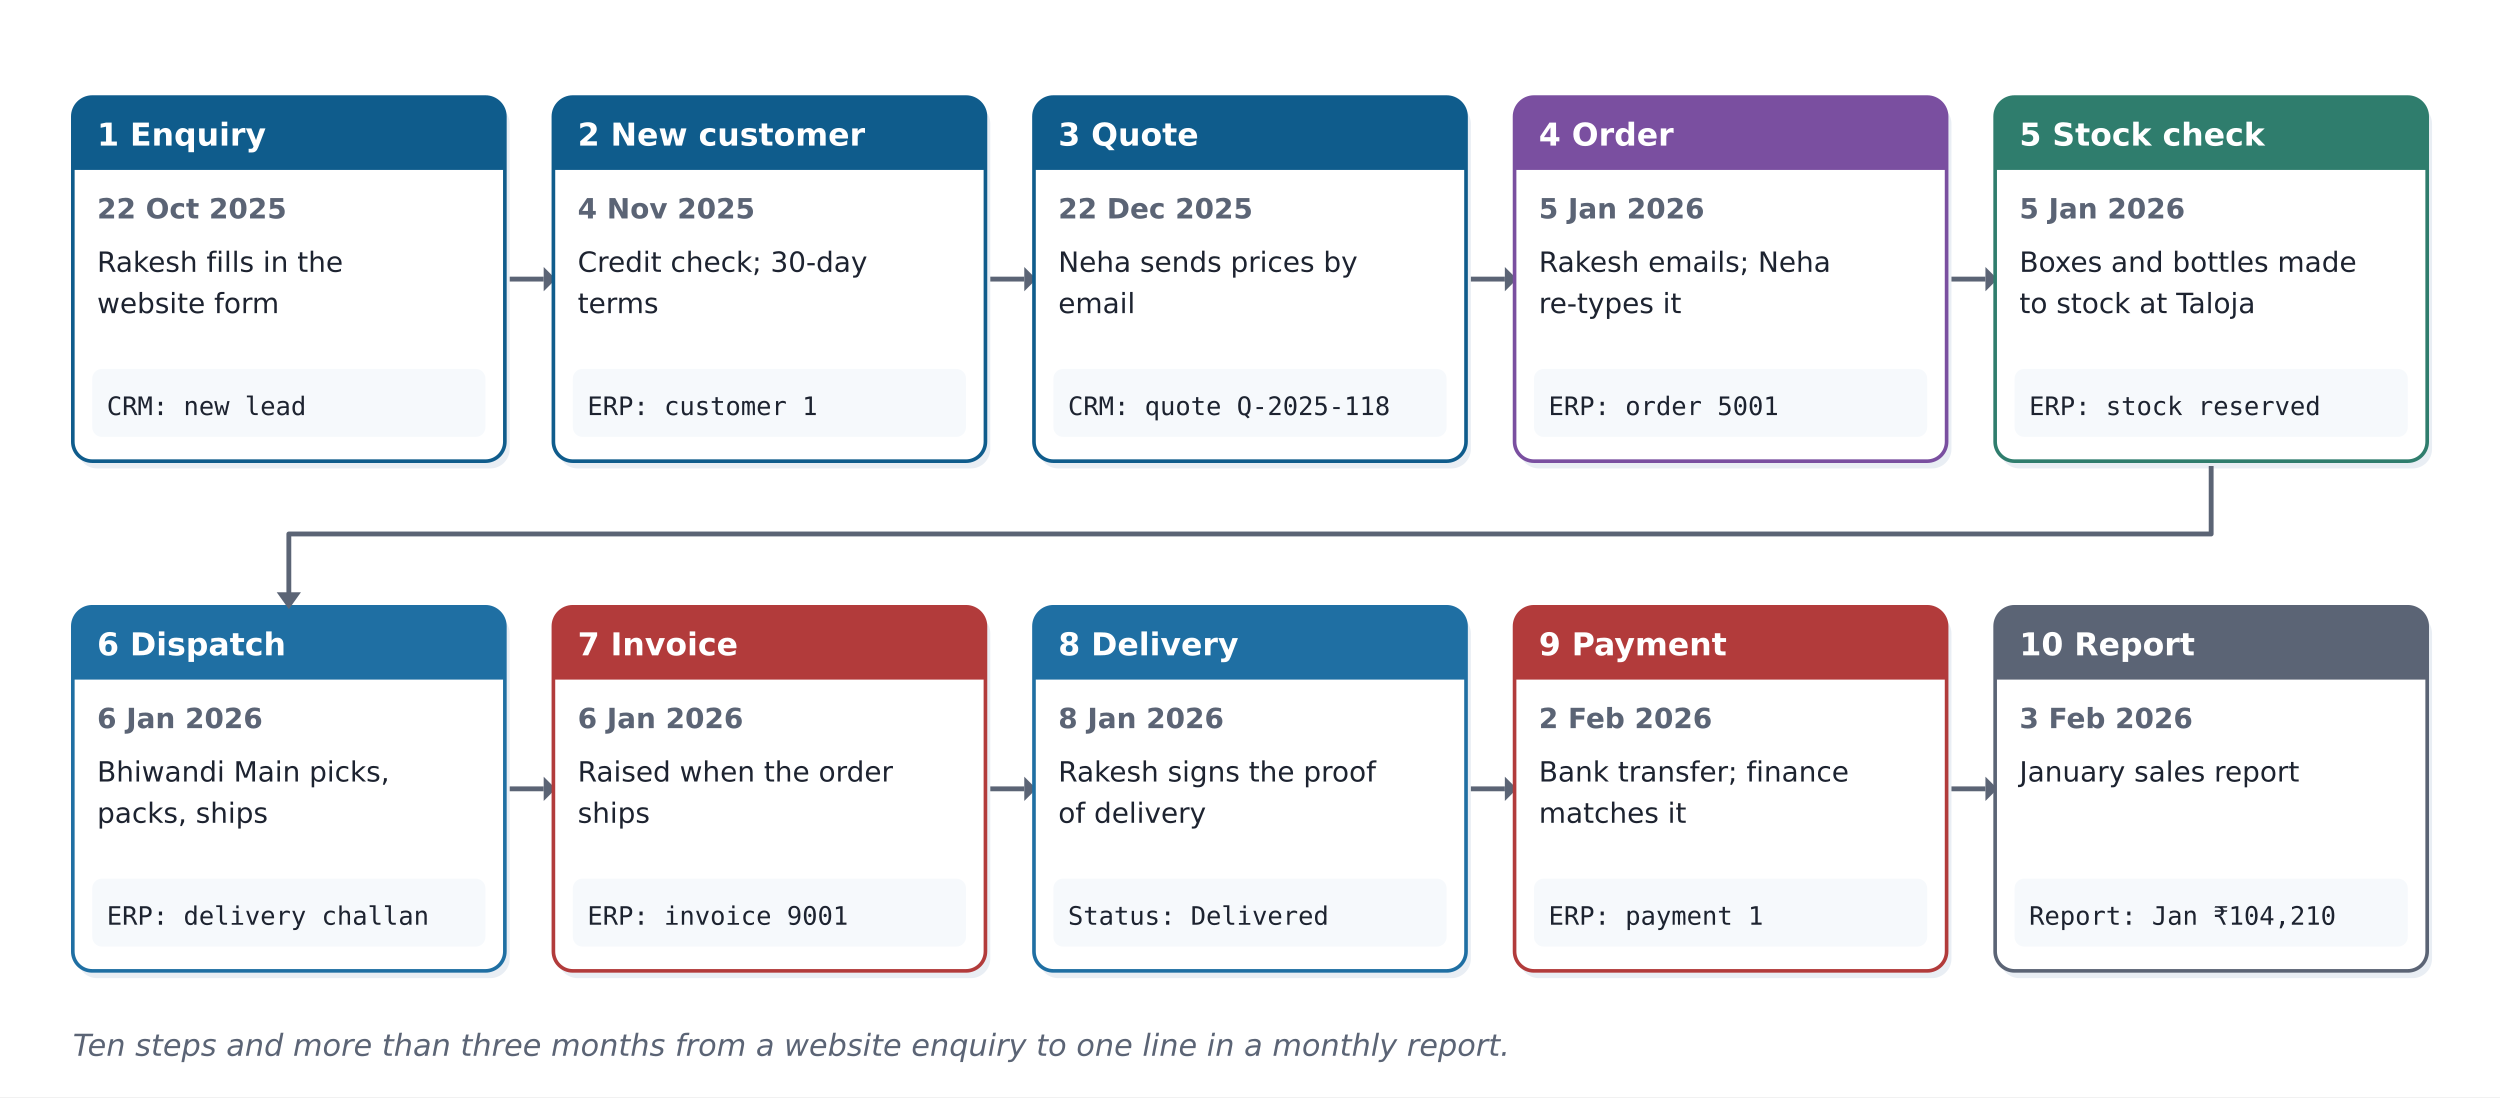
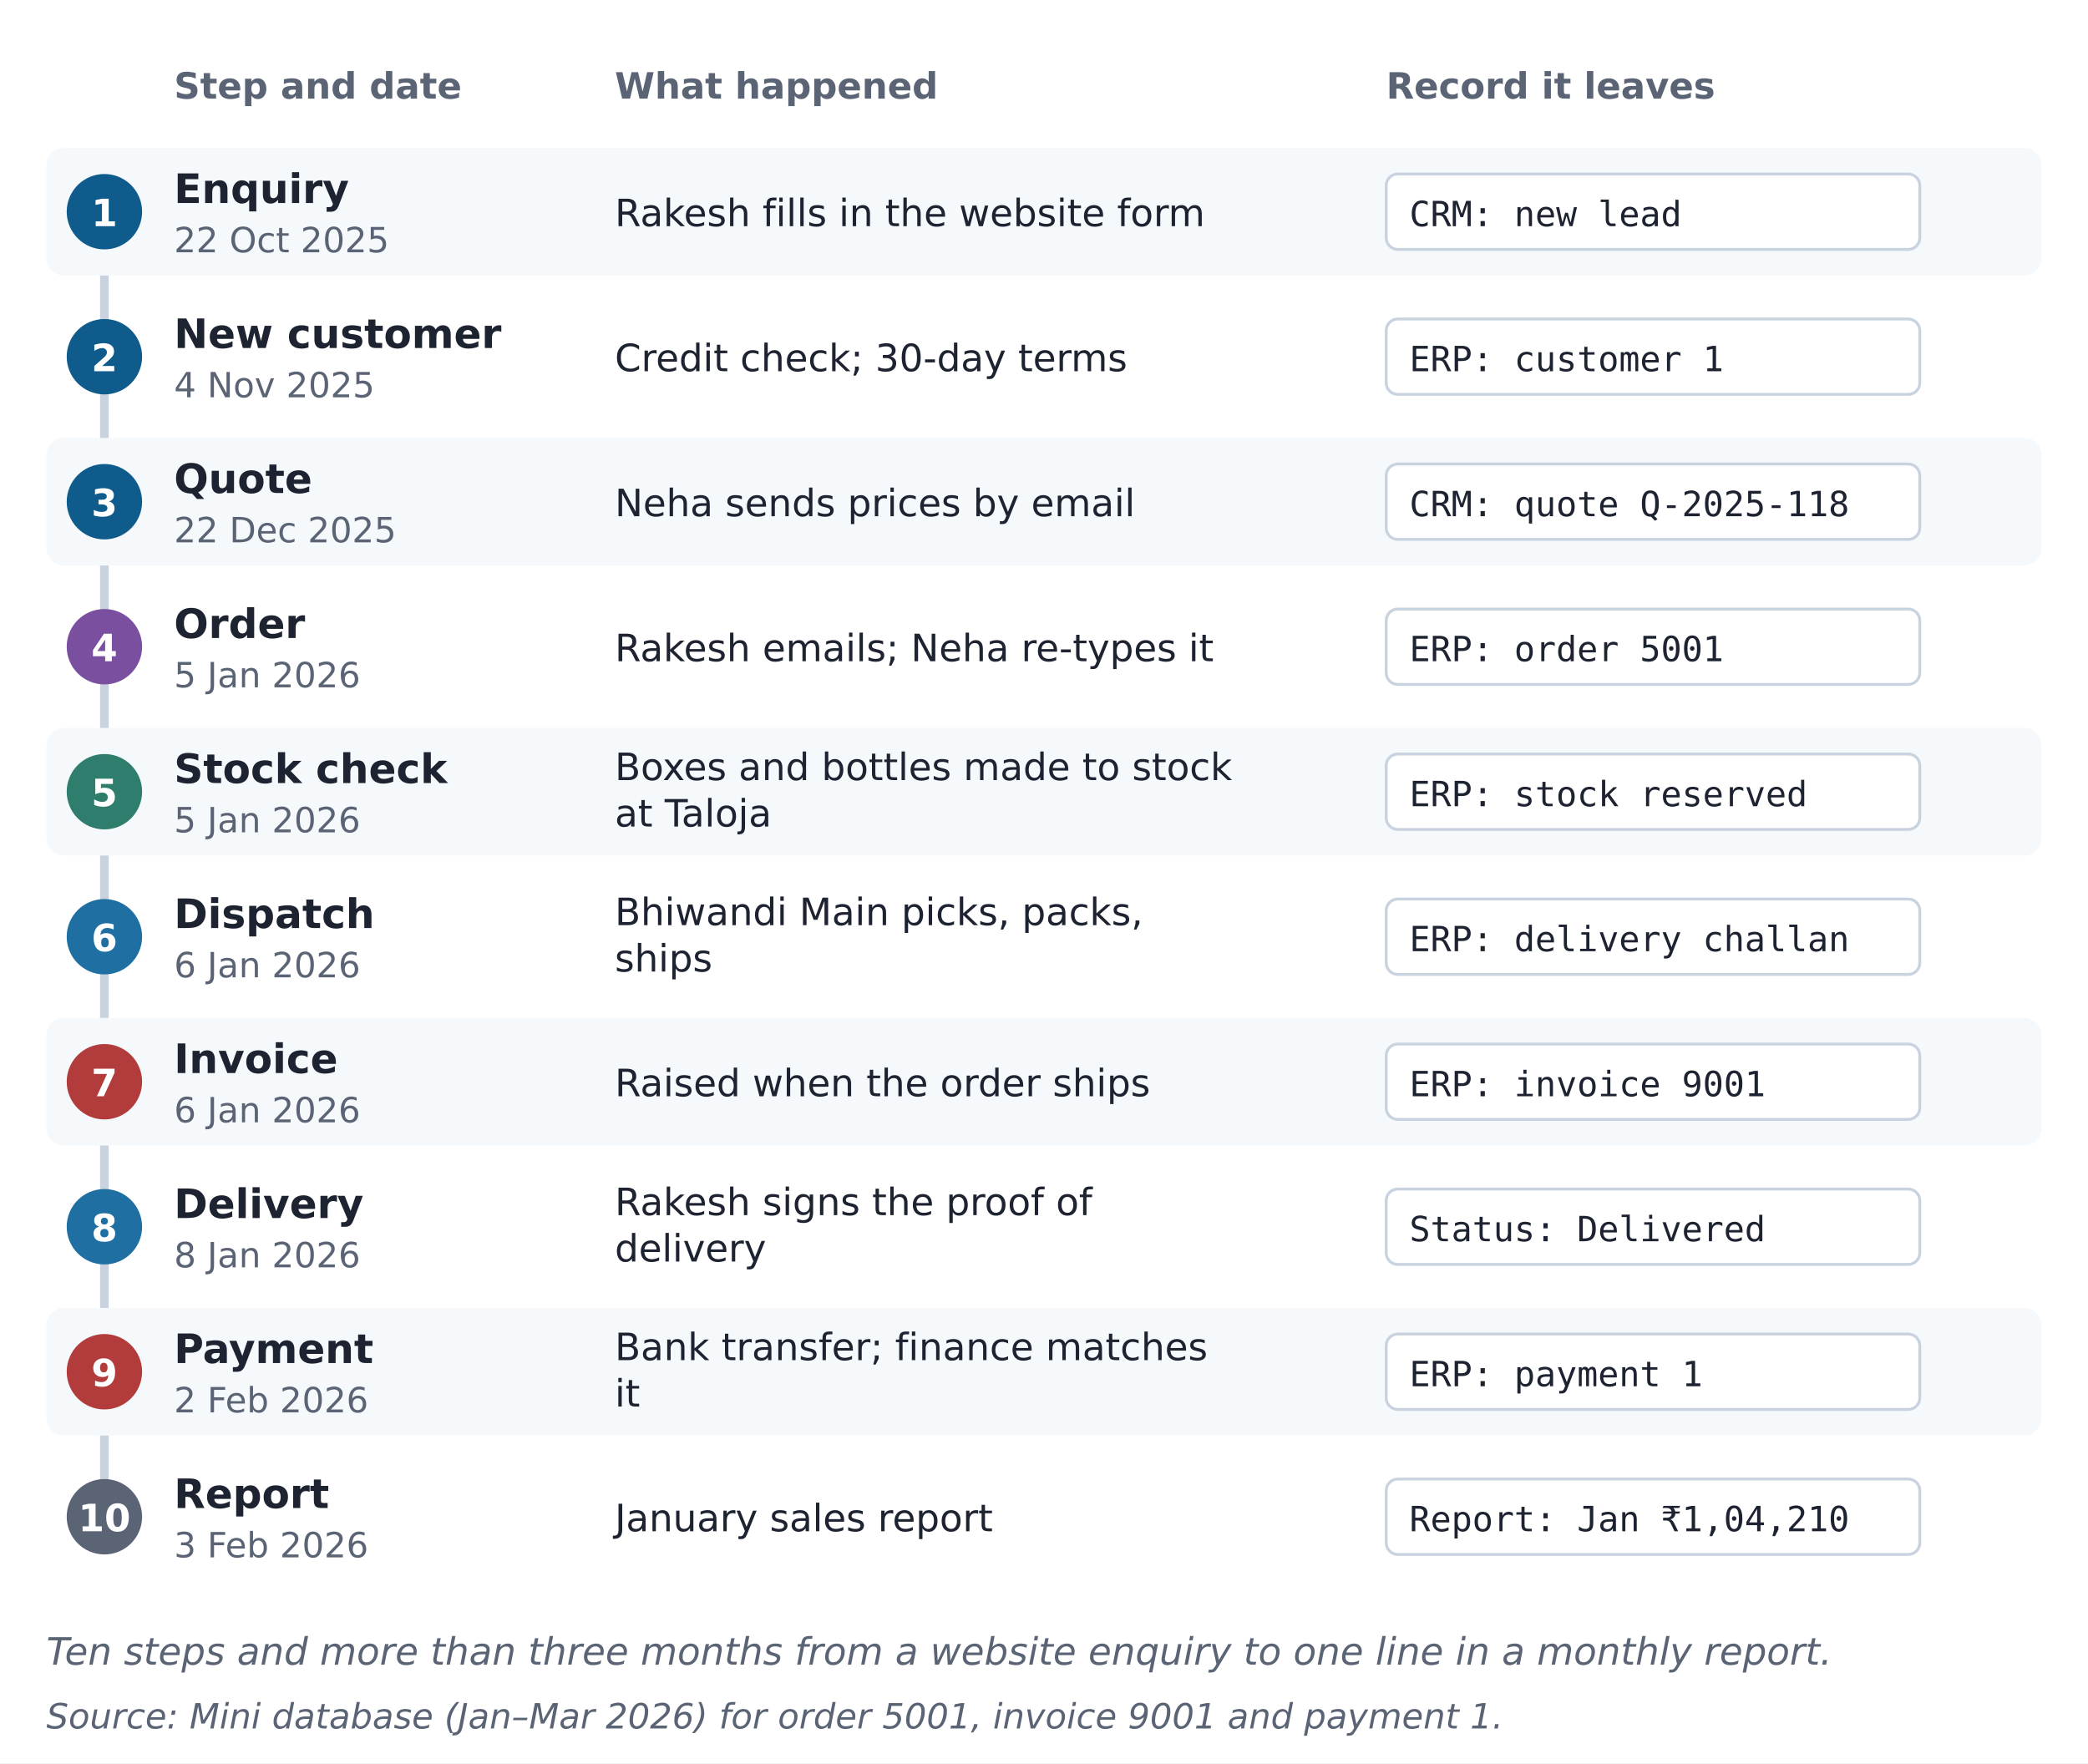
- <svg xmlns="http://www.w3.org/2000/svg" width="1030" height="452" viewBox="0 0 1030 452" font-family="DejaVu Sans, Arial, sans-serif">
-   <rect width="1030" height="452" fill="#ffffff" />
-   <rect x="32" y="43" width="178" height="150" rx="8" fill="#e9eef4" stroke="none" stroke-width="1" />
-   <rect x="30" y="40" width="178" height="150" rx="8" fill="#fff" stroke="#0f5c8c" stroke-width="1.5" />
-   <path d="M30,48 a8,8 0 0 1 8,-8 H200 a8,8 0 0 1 8,8 V70 H30 Z" fill="#0f5c8c" />
-   <text x="40" y="60" font-size="13" fill="#fff" font-weight="bold" text-anchor="start" font-family="Poppins, DejaVu Sans, sans-serif">1  Enquiry</text>
-   <text x="40" y="90" font-size="11.5" fill="#5b6475" font-weight="bold" text-anchor="start">22 Oct 2025</text>
-   <text x="40" y="112" font-size="11.5" fill="#1d2330" font-weight="normal" text-anchor="start">Rakesh fills in the</text>
-   <text x="40" y="129" font-size="11.5" fill="#1d2330" font-weight="normal" text-anchor="start">website form</text>
-   <rect x="38" y="152" width="162" height="28" rx="4" fill="#f6f9fc" stroke="none" stroke-width="1" />
-   <text x="44" y="171" font-size="10.5" fill="#1d2330" font-weight="normal" text-anchor="start" font-family="DejaVu Sans Mono, monospace">CRM: new lead</text>
-   <path d="M210,115.0 H224" fill="none" stroke="#5b6475" stroke-width="2" stroke-linejoin="round" />
-   <path d="M224,110.0 L229,115.0 L224,120.0 Z" fill="#5b6475" />
-   <rect x="230" y="43" width="178" height="150" rx="8" fill="#e9eef4" stroke="none" stroke-width="1" />
-   <rect x="228" y="40" width="178" height="150" rx="8" fill="#fff" stroke="#0f5c8c" stroke-width="1.5" />
-   <path d="M228,48 a8,8 0 0 1 8,-8 H398 a8,8 0 0 1 8,8 V70 H228 Z" fill="#0f5c8c" />
-   <text x="238" y="60" font-size="13" fill="#fff" font-weight="bold" text-anchor="start" font-family="Poppins, DejaVu Sans, sans-serif">2  New customer</text>
-   <text x="238" y="90" font-size="11.5" fill="#5b6475" font-weight="bold" text-anchor="start">4 Nov 2025</text>
-   <text x="238" y="112" font-size="11.5" fill="#1d2330" font-weight="normal" text-anchor="start">Credit check; 30-day</text>
-   <text x="238" y="129" font-size="11.5" fill="#1d2330" font-weight="normal" text-anchor="start">terms</text>
-   <rect x="236" y="152" width="162" height="28" rx="4" fill="#f6f9fc" stroke="none" stroke-width="1" />
-   <text x="242" y="171" font-size="10.5" fill="#1d2330" font-weight="normal" text-anchor="start" font-family="DejaVu Sans Mono, monospace">ERP: customer 1</text>
-   <path d="M408,115.0 H422" fill="none" stroke="#5b6475" stroke-width="2" stroke-linejoin="round" />
-   <path d="M422,110.0 L427,115.0 L422,120.0 Z" fill="#5b6475" />
-   <rect x="428" y="43" width="178" height="150" rx="8" fill="#e9eef4" stroke="none" stroke-width="1" />
-   <rect x="426" y="40" width="178" height="150" rx="8" fill="#fff" stroke="#0f5c8c" stroke-width="1.5" />
-   <path d="M426,48 a8,8 0 0 1 8,-8 H596 a8,8 0 0 1 8,8 V70 H426 Z" fill="#0f5c8c" />
-   <text x="436" y="60" font-size="13" fill="#fff" font-weight="bold" text-anchor="start" font-family="Poppins, DejaVu Sans, sans-serif">3  Quote</text>
-   <text x="436" y="90" font-size="11.5" fill="#5b6475" font-weight="bold" text-anchor="start">22 Dec 2025</text>
-   <text x="436" y="112" font-size="11.5" fill="#1d2330" font-weight="normal" text-anchor="start">Neha sends prices by</text>
-   <text x="436" y="129" font-size="11.5" fill="#1d2330" font-weight="normal" text-anchor="start">email</text>
-   <rect x="434" y="152" width="162" height="28" rx="4" fill="#f6f9fc" stroke="none" stroke-width="1" />
-   <text x="440" y="171" font-size="10.5" fill="#1d2330" font-weight="normal" text-anchor="start" font-family="DejaVu Sans Mono, monospace">CRM: quote Q-2025-118</text>
-   <path d="M606,115.0 H620" fill="none" stroke="#5b6475" stroke-width="2" stroke-linejoin="round" />
-   <path d="M620,110.0 L625,115.0 L620,120.0 Z" fill="#5b6475" />
-   <rect x="626" y="43" width="178" height="150" rx="8" fill="#e9eef4" stroke="none" stroke-width="1" />
-   <rect x="624" y="40" width="178" height="150" rx="8" fill="#fff" stroke="#7a4fa0" stroke-width="1.5" />
-   <path d="M624,48 a8,8 0 0 1 8,-8 H794 a8,8 0 0 1 8,8 V70 H624 Z" fill="#7a4fa0" />
-   <text x="634" y="60" font-size="13" fill="#fff" font-weight="bold" text-anchor="start" font-family="Poppins, DejaVu Sans, sans-serif">4  Order</text>
-   <text x="634" y="90" font-size="11.5" fill="#5b6475" font-weight="bold" text-anchor="start">5 Jan 2026</text>
-   <text x="634" y="112" font-size="11.5" fill="#1d2330" font-weight="normal" text-anchor="start">Rakesh emails; Neha</text>
-   <text x="634" y="129" font-size="11.5" fill="#1d2330" font-weight="normal" text-anchor="start">re-types it</text>
-   <rect x="632" y="152" width="162" height="28" rx="4" fill="#f6f9fc" stroke="none" stroke-width="1" />
-   <text x="638" y="171" font-size="10.5" fill="#1d2330" font-weight="normal" text-anchor="start" font-family="DejaVu Sans Mono, monospace">ERP: order 5001</text>
-   <path d="M804,115.0 H818" fill="none" stroke="#5b6475" stroke-width="2" stroke-linejoin="round" />
-   <path d="M818,110.0 L823,115.0 L818,120.0 Z" fill="#5b6475" />
-   <rect x="824" y="43" width="178" height="150" rx="8" fill="#e9eef4" stroke="none" stroke-width="1" />
-   <rect x="822" y="40" width="178" height="150" rx="8" fill="#fff" stroke="#2f7d6d" stroke-width="1.5" />
-   <path d="M822,48 a8,8 0 0 1 8,-8 H992 a8,8 0 0 1 8,8 V70 H822 Z" fill="#2f7d6d" />
-   <text x="832" y="60" font-size="13" fill="#fff" font-weight="bold" text-anchor="start" font-family="Poppins, DejaVu Sans, sans-serif">5  Stock check</text>
-   <text x="832" y="90" font-size="11.5" fill="#5b6475" font-weight="bold" text-anchor="start">5 Jan 2026</text>
-   <text x="832" y="112" font-size="11.5" fill="#1d2330" font-weight="normal" text-anchor="start">Boxes and bottles made</text>
-   <text x="832" y="129" font-size="11.5" fill="#1d2330" font-weight="normal" text-anchor="start">to stock at Taloja</text>
-   <rect x="830" y="152" width="162" height="28" rx="4" fill="#f6f9fc" stroke="none" stroke-width="1" />
-   <text x="836" y="171" font-size="10.5" fill="#1d2330" font-weight="normal" text-anchor="start" font-family="DejaVu Sans Mono, monospace">ERP: stock reserved</text>
-   <rect x="32" y="253" width="178" height="150" rx="8" fill="#e9eef4" stroke="none" stroke-width="1" />
-   <rect x="30" y="250" width="178" height="150" rx="8" fill="#fff" stroke="#1f6fa3" stroke-width="1.5" />
-   <path d="M30,258 a8,8 0 0 1 8,-8 H200 a8,8 0 0 1 8,8 V280 H30 Z" fill="#1f6fa3" />
-   <text x="40" y="270" font-size="13" fill="#fff" font-weight="bold" text-anchor="start" font-family="Poppins, DejaVu Sans, sans-serif">6  Dispatch</text>
-   <text x="40" y="300" font-size="11.5" fill="#5b6475" font-weight="bold" text-anchor="start">6 Jan 2026</text>
-   <text x="40" y="322" font-size="11.5" fill="#1d2330" font-weight="normal" text-anchor="start">Bhiwandi Main picks,</text>
-   <text x="40" y="339" font-size="11.5" fill="#1d2330" font-weight="normal" text-anchor="start">packs, ships</text>
-   <rect x="38" y="362" width="162" height="28" rx="4" fill="#f6f9fc" stroke="none" stroke-width="1" />
-   <text x="44" y="381" font-size="10.5" fill="#1d2330" font-weight="normal" text-anchor="start" font-family="DejaVu Sans Mono, monospace">ERP: delivery challan</text>
-   <path d="M210,325.0 H224" fill="none" stroke="#5b6475" stroke-width="2" stroke-linejoin="round" />
-   <path d="M224,320.0 L229,325.0 L224,330.0 Z" fill="#5b6475" />
-   <rect x="230" y="253" width="178" height="150" rx="8" fill="#e9eef4" stroke="none" stroke-width="1" />
-   <rect x="228" y="250" width="178" height="150" rx="8" fill="#fff" stroke="#b23b3b" stroke-width="1.5" />
-   <path d="M228,258 a8,8 0 0 1 8,-8 H398 a8,8 0 0 1 8,8 V280 H228 Z" fill="#b23b3b" />
-   <text x="238" y="270" font-size="13" fill="#fff" font-weight="bold" text-anchor="start" font-family="Poppins, DejaVu Sans, sans-serif">7  Invoice</text>
-   <text x="238" y="300" font-size="11.5" fill="#5b6475" font-weight="bold" text-anchor="start">6 Jan 2026</text>
-   <text x="238" y="322" font-size="11.5" fill="#1d2330" font-weight="normal" text-anchor="start">Raised when the order</text>
-   <text x="238" y="339" font-size="11.5" fill="#1d2330" font-weight="normal" text-anchor="start">ships</text>
-   <rect x="236" y="362" width="162" height="28" rx="4" fill="#f6f9fc" stroke="none" stroke-width="1" />
-   <text x="242" y="381" font-size="10.5" fill="#1d2330" font-weight="normal" text-anchor="start" font-family="DejaVu Sans Mono, monospace">ERP: invoice 9001</text>
-   <path d="M408,325.0 H422" fill="none" stroke="#5b6475" stroke-width="2" stroke-linejoin="round" />
-   <path d="M422,320.0 L427,325.0 L422,330.0 Z" fill="#5b6475" />
-   <rect x="428" y="253" width="178" height="150" rx="8" fill="#e9eef4" stroke="none" stroke-width="1" />
-   <rect x="426" y="250" width="178" height="150" rx="8" fill="#fff" stroke="#1f6fa3" stroke-width="1.5" />
-   <path d="M426,258 a8,8 0 0 1 8,-8 H596 a8,8 0 0 1 8,8 V280 H426 Z" fill="#1f6fa3" />
-   <text x="436" y="270" font-size="13" fill="#fff" font-weight="bold" text-anchor="start" font-family="Poppins, DejaVu Sans, sans-serif">8  Delivery</text>
-   <text x="436" y="300" font-size="11.5" fill="#5b6475" font-weight="bold" text-anchor="start">8 Jan 2026</text>
-   <text x="436" y="322" font-size="11.5" fill="#1d2330" font-weight="normal" text-anchor="start">Rakesh signs the proof</text>
-   <text x="436" y="339" font-size="11.5" fill="#1d2330" font-weight="normal" text-anchor="start">of delivery</text>
-   <rect x="434" y="362" width="162" height="28" rx="4" fill="#f6f9fc" stroke="none" stroke-width="1" />
-   <text x="440" y="381" font-size="10.5" fill="#1d2330" font-weight="normal" text-anchor="start" font-family="DejaVu Sans Mono, monospace">Status: Delivered</text>
-   <path d="M606,325.0 H620" fill="none" stroke="#5b6475" stroke-width="2" stroke-linejoin="round" />
-   <path d="M620,320.0 L625,325.0 L620,330.0 Z" fill="#5b6475" />
-   <rect x="626" y="253" width="178" height="150" rx="8" fill="#e9eef4" stroke="none" stroke-width="1" />
-   <rect x="624" y="250" width="178" height="150" rx="8" fill="#fff" stroke="#b23b3b" stroke-width="1.5" />
-   <path d="M624,258 a8,8 0 0 1 8,-8 H794 a8,8 0 0 1 8,8 V280 H624 Z" fill="#b23b3b" />
-   <text x="634" y="270" font-size="13" fill="#fff" font-weight="bold" text-anchor="start" font-family="Poppins, DejaVu Sans, sans-serif">9  Payment</text>
-   <text x="634" y="300" font-size="11.5" fill="#5b6475" font-weight="bold" text-anchor="start">2 Feb 2026</text>
-   <text x="634" y="322" font-size="11.5" fill="#1d2330" font-weight="normal" text-anchor="start">Bank transfer; finance</text>
-   <text x="634" y="339" font-size="11.5" fill="#1d2330" font-weight="normal" text-anchor="start">matches it</text>
-   <rect x="632" y="362" width="162" height="28" rx="4" fill="#f6f9fc" stroke="none" stroke-width="1" />
-   <text x="638" y="381" font-size="10.5" fill="#1d2330" font-weight="normal" text-anchor="start" font-family="DejaVu Sans Mono, monospace">ERP: payment 1</text>
-   <path d="M804,325.0 H818" fill="none" stroke="#5b6475" stroke-width="2" stroke-linejoin="round" />
-   <path d="M818,320.0 L823,325.0 L818,330.0 Z" fill="#5b6475" />
-   <rect x="824" y="253" width="178" height="150" rx="8" fill="#e9eef4" stroke="none" stroke-width="1" />
-   <rect x="822" y="250" width="178" height="150" rx="8" fill="#fff" stroke="#5b6475" stroke-width="1.5" />
-   <path d="M822,258 a8,8 0 0 1 8,-8 H992 a8,8 0 0 1 8,8 V280 H822 Z" fill="#5b6475" />
-   <text x="832" y="270" font-size="13" fill="#fff" font-weight="bold" text-anchor="start" font-family="Poppins, DejaVu Sans, sans-serif">10  Report</text>
-   <text x="832" y="300" font-size="11.5" fill="#5b6475" font-weight="bold" text-anchor="start">3 Feb 2026</text>
-   <text x="832" y="322" font-size="11.5" fill="#1d2330" font-weight="normal" text-anchor="start">January sales report</text>
-   <rect x="830" y="362" width="162" height="28" rx="4" fill="#f6f9fc" stroke="none" stroke-width="1" />
-   <text x="836" y="381" font-size="10.5" fill="#1d2330" font-weight="normal" text-anchor="start" font-family="DejaVu Sans Mono, monospace">Report: Jan ₹104,210</text>
-   <path d="M911.0,192 V220 H119.0 V246" fill="none" stroke="#5b6475" stroke-width="2" stroke-linejoin="round" />
-   <path d="M114.0,244 L119.0,251 L124.0,244 Z" fill="#5b6475" />
-   <text x="30" y="435" font-size="12.5" fill="#5b6475" font-weight="normal" text-anchor="start" font-style="italic">Ten steps and more than three months from a website enquiry to one line in a monthly report.</text>
+ <svg xmlns="http://www.w3.org/2000/svg" width="720" height="608" viewBox="0 0 720 608" font-family="DejaVu Sans, Arial, sans-serif">
+   <rect width="720" height="608" fill="#ffffff" />
+   <text x="60" y="34" font-size="12.5" fill="#5b6475" font-weight="bold" text-anchor="start">Step and date</text>
+   <text x="212" y="34" font-size="12.5" fill="#5b6475" font-weight="bold" text-anchor="start">What happened</text>
+   <text x="478" y="34" font-size="12.5" fill="#5b6475" font-weight="bold" text-anchor="start">Record it leaves</text>
+   <path d="M36,73.0 V523.0" fill="none" stroke="#c9d3df" stroke-width="3" stroke-linejoin="round" />
+   <rect x="16" y="51" width="688" height="44" rx="6" fill="#f6f9fc" stroke="none" stroke-width="1" />
+   <circle cx="36" cy="73.0" r="13" fill="#0f5c8c" />
+   <text x="36" y="78.0" font-size="13" fill="#fff" font-weight="bold" text-anchor="middle">1</text>
+   <text x="60" y="70" font-size="14" fill="#1d2330" font-weight="bold" text-anchor="start" font-family="Poppins, DejaVu Sans, sans-serif">Enquiry</text>
+   <text x="60" y="87" font-size="12" fill="#5b6475" font-weight="normal" text-anchor="start">22 Oct 2025</text>
+   <text x="212" y="78.0" font-size="13" fill="#1d2330" font-weight="normal" text-anchor="start">Rakesh fills in the website form</text>
+   <rect x="478" y="60" width="184" height="26" rx="4" fill="#fff" stroke="#c9d3df" stroke-width="1" />
+   <text x="486" y="78" font-size="12" fill="#1d2330" font-weight="normal" text-anchor="start" font-family="DejaVu Sans Mono, monospace">CRM: new lead</text>
+   <circle cx="36" cy="123.0" r="13" fill="#0f5c8c" />
+   <text x="36" y="128.0" font-size="13" fill="#fff" font-weight="bold" text-anchor="middle">2</text>
+   <text x="60" y="120" font-size="14" fill="#1d2330" font-weight="bold" text-anchor="start" font-family="Poppins, DejaVu Sans, sans-serif">New customer</text>
+   <text x="60" y="137" font-size="12" fill="#5b6475" font-weight="normal" text-anchor="start">4 Nov 2025</text>
+   <text x="212" y="128.0" font-size="13" fill="#1d2330" font-weight="normal" text-anchor="start">Credit check; 30-day terms</text>
+   <rect x="478" y="110" width="184" height="26" rx="4" fill="#fff" stroke="#c9d3df" stroke-width="1" />
+   <text x="486" y="128" font-size="12" fill="#1d2330" font-weight="normal" text-anchor="start" font-family="DejaVu Sans Mono, monospace">ERP: customer 1</text>
+   <rect x="16" y="151" width="688" height="44" rx="6" fill="#f6f9fc" stroke="none" stroke-width="1" />
+   <circle cx="36" cy="173.0" r="13" fill="#0f5c8c" />
+   <text x="36" y="178.0" font-size="13" fill="#fff" font-weight="bold" text-anchor="middle">3</text>
+   <text x="60" y="170" font-size="14" fill="#1d2330" font-weight="bold" text-anchor="start" font-family="Poppins, DejaVu Sans, sans-serif">Quote</text>
+   <text x="60" y="187" font-size="12" fill="#5b6475" font-weight="normal" text-anchor="start">22 Dec 2025</text>
+   <text x="212" y="178.0" font-size="13" fill="#1d2330" font-weight="normal" text-anchor="start">Neha sends prices by email</text>
+   <rect x="478" y="160" width="184" height="26" rx="4" fill="#fff" stroke="#c9d3df" stroke-width="1" />
+   <text x="486" y="178" font-size="12" fill="#1d2330" font-weight="normal" text-anchor="start" font-family="DejaVu Sans Mono, monospace">CRM: quote Q-2025-118</text>
+   <circle cx="36" cy="223.0" r="13" fill="#7a4fa0" />
+   <text x="36" y="228.0" font-size="13" fill="#fff" font-weight="bold" text-anchor="middle">4</text>
+   <text x="60" y="220" font-size="14" fill="#1d2330" font-weight="bold" text-anchor="start" font-family="Poppins, DejaVu Sans, sans-serif">Order</text>
+   <text x="60" y="237" font-size="12" fill="#5b6475" font-weight="normal" text-anchor="start">5 Jan 2026</text>
+   <text x="212" y="228.0" font-size="13" fill="#1d2330" font-weight="normal" text-anchor="start">Rakesh emails; Neha re-types it</text>
+   <rect x="478" y="210" width="184" height="26" rx="4" fill="#fff" stroke="#c9d3df" stroke-width="1" />
+   <text x="486" y="228" font-size="12" fill="#1d2330" font-weight="normal" text-anchor="start" font-family="DejaVu Sans Mono, monospace">ERP: order 5001</text>
+   <rect x="16" y="251" width="688" height="44" rx="6" fill="#f6f9fc" stroke="none" stroke-width="1" />
+   <circle cx="36" cy="273.0" r="13" fill="#2f7d6d" />
+   <text x="36" y="278.0" font-size="13" fill="#fff" font-weight="bold" text-anchor="middle">5</text>
+   <text x="60" y="270" font-size="14" fill="#1d2330" font-weight="bold" text-anchor="start" font-family="Poppins, DejaVu Sans, sans-serif">Stock check</text>
+   <text x="60" y="287" font-size="12" fill="#5b6475" font-weight="normal" text-anchor="start">5 Jan 2026</text>
+   <text x="212" y="269" font-size="13" fill="#1d2330" font-weight="normal" text-anchor="start">Boxes and bottles made to stock</text>
+   <text x="212" y="285" font-size="13" fill="#1d2330" font-weight="normal" text-anchor="start">at Taloja</text>
+   <rect x="478" y="260" width="184" height="26" rx="4" fill="#fff" stroke="#c9d3df" stroke-width="1" />
+   <text x="486" y="278" font-size="12" fill="#1d2330" font-weight="normal" text-anchor="start" font-family="DejaVu Sans Mono, monospace">ERP: stock reserved</text>
+   <circle cx="36" cy="323.0" r="13" fill="#1f6fa3" />
+   <text x="36" y="328.0" font-size="13" fill="#fff" font-weight="bold" text-anchor="middle">6</text>
+   <text x="60" y="320" font-size="14" fill="#1d2330" font-weight="bold" text-anchor="start" font-family="Poppins, DejaVu Sans, sans-serif">Dispatch</text>
+   <text x="60" y="337" font-size="12" fill="#5b6475" font-weight="normal" text-anchor="start">6 Jan 2026</text>
+   <text x="212" y="319" font-size="13" fill="#1d2330" font-weight="normal" text-anchor="start">Bhiwandi Main picks, packs,</text>
+   <text x="212" y="335" font-size="13" fill="#1d2330" font-weight="normal" text-anchor="start">ships</text>
+   <rect x="478" y="310" width="184" height="26" rx="4" fill="#fff" stroke="#c9d3df" stroke-width="1" />
+   <text x="486" y="328" font-size="12" fill="#1d2330" font-weight="normal" text-anchor="start" font-family="DejaVu Sans Mono, monospace">ERP: delivery challan</text>
+   <rect x="16" y="351" width="688" height="44" rx="6" fill="#f6f9fc" stroke="none" stroke-width="1" />
+   <circle cx="36" cy="373.0" r="13" fill="#b23b3b" />
+   <text x="36" y="378.0" font-size="13" fill="#fff" font-weight="bold" text-anchor="middle">7</text>
+   <text x="60" y="370" font-size="14" fill="#1d2330" font-weight="bold" text-anchor="start" font-family="Poppins, DejaVu Sans, sans-serif">Invoice</text>
+   <text x="60" y="387" font-size="12" fill="#5b6475" font-weight="normal" text-anchor="start">6 Jan 2026</text>
+   <text x="212" y="378.0" font-size="13" fill="#1d2330" font-weight="normal" text-anchor="start">Raised when the order ships</text>
+   <rect x="478" y="360" width="184" height="26" rx="4" fill="#fff" stroke="#c9d3df" stroke-width="1" />
+   <text x="486" y="378" font-size="12" fill="#1d2330" font-weight="normal" text-anchor="start" font-family="DejaVu Sans Mono, monospace">ERP: invoice 9001</text>
+   <circle cx="36" cy="423.0" r="13" fill="#1f6fa3" />
+   <text x="36" y="428.0" font-size="13" fill="#fff" font-weight="bold" text-anchor="middle">8</text>
+   <text x="60" y="420" font-size="14" fill="#1d2330" font-weight="bold" text-anchor="start" font-family="Poppins, DejaVu Sans, sans-serif">Delivery</text>
+   <text x="60" y="437" font-size="12" fill="#5b6475" font-weight="normal" text-anchor="start">8 Jan 2026</text>
+   <text x="212" y="419" font-size="13" fill="#1d2330" font-weight="normal" text-anchor="start">Rakesh signs the proof of</text>
+   <text x="212" y="435" font-size="13" fill="#1d2330" font-weight="normal" text-anchor="start">delivery</text>
+   <rect x="478" y="410" width="184" height="26" rx="4" fill="#fff" stroke="#c9d3df" stroke-width="1" />
+   <text x="486" y="428" font-size="12" fill="#1d2330" font-weight="normal" text-anchor="start" font-family="DejaVu Sans Mono, monospace">Status: Delivered</text>
+   <rect x="16" y="451" width="688" height="44" rx="6" fill="#f6f9fc" stroke="none" stroke-width="1" />
+   <circle cx="36" cy="473.0" r="13" fill="#b23b3b" />
+   <text x="36" y="478.0" font-size="13" fill="#fff" font-weight="bold" text-anchor="middle">9</text>
+   <text x="60" y="470" font-size="14" fill="#1d2330" font-weight="bold" text-anchor="start" font-family="Poppins, DejaVu Sans, sans-serif">Payment</text>
+   <text x="60" y="487" font-size="12" fill="#5b6475" font-weight="normal" text-anchor="start">2 Feb 2026</text>
+   <text x="212" y="469" font-size="13" fill="#1d2330" font-weight="normal" text-anchor="start">Bank transfer; finance matches</text>
+   <text x="212" y="485" font-size="13" fill="#1d2330" font-weight="normal" text-anchor="start">it</text>
+   <rect x="478" y="460" width="184" height="26" rx="4" fill="#fff" stroke="#c9d3df" stroke-width="1" />
+   <text x="486" y="478" font-size="12" fill="#1d2330" font-weight="normal" text-anchor="start" font-family="DejaVu Sans Mono, monospace">ERP: payment 1</text>
+   <circle cx="36" cy="523.0" r="13" fill="#5b6475" />
+   <text x="36" y="528.0" font-size="13" fill="#fff" font-weight="bold" text-anchor="middle">10</text>
+   <text x="60" y="520" font-size="14" fill="#1d2330" font-weight="bold" text-anchor="start" font-family="Poppins, DejaVu Sans, sans-serif">Report</text>
+   <text x="60" y="537" font-size="12" fill="#5b6475" font-weight="normal" text-anchor="start">3 Feb 2026</text>
+   <text x="212" y="528.0" font-size="13" fill="#1d2330" font-weight="normal" text-anchor="start">January sales report</text>
+   <rect x="478" y="510" width="184" height="26" rx="4" fill="#fff" stroke="#c9d3df" stroke-width="1" />
+   <text x="486" y="528" font-size="12" fill="#1d2330" font-weight="normal" text-anchor="start" font-family="DejaVu Sans Mono, monospace">Report: Jan ₹1,04,210</text>
+   <text x="16" y="574" font-size="13" fill="#5b6475" font-weight="normal" text-anchor="start" font-style="italic">Ten steps and more than three months from a website enquiry to one line in a monthly report.</text>
+   <text x="16" y="596" font-size="12" fill="#5b6475" font-weight="normal" text-anchor="start" font-style="italic">Source: Mini database (Jan–Mar 2026) for order 5001, invoice 9001 and payment 1.</text>
</svg>
